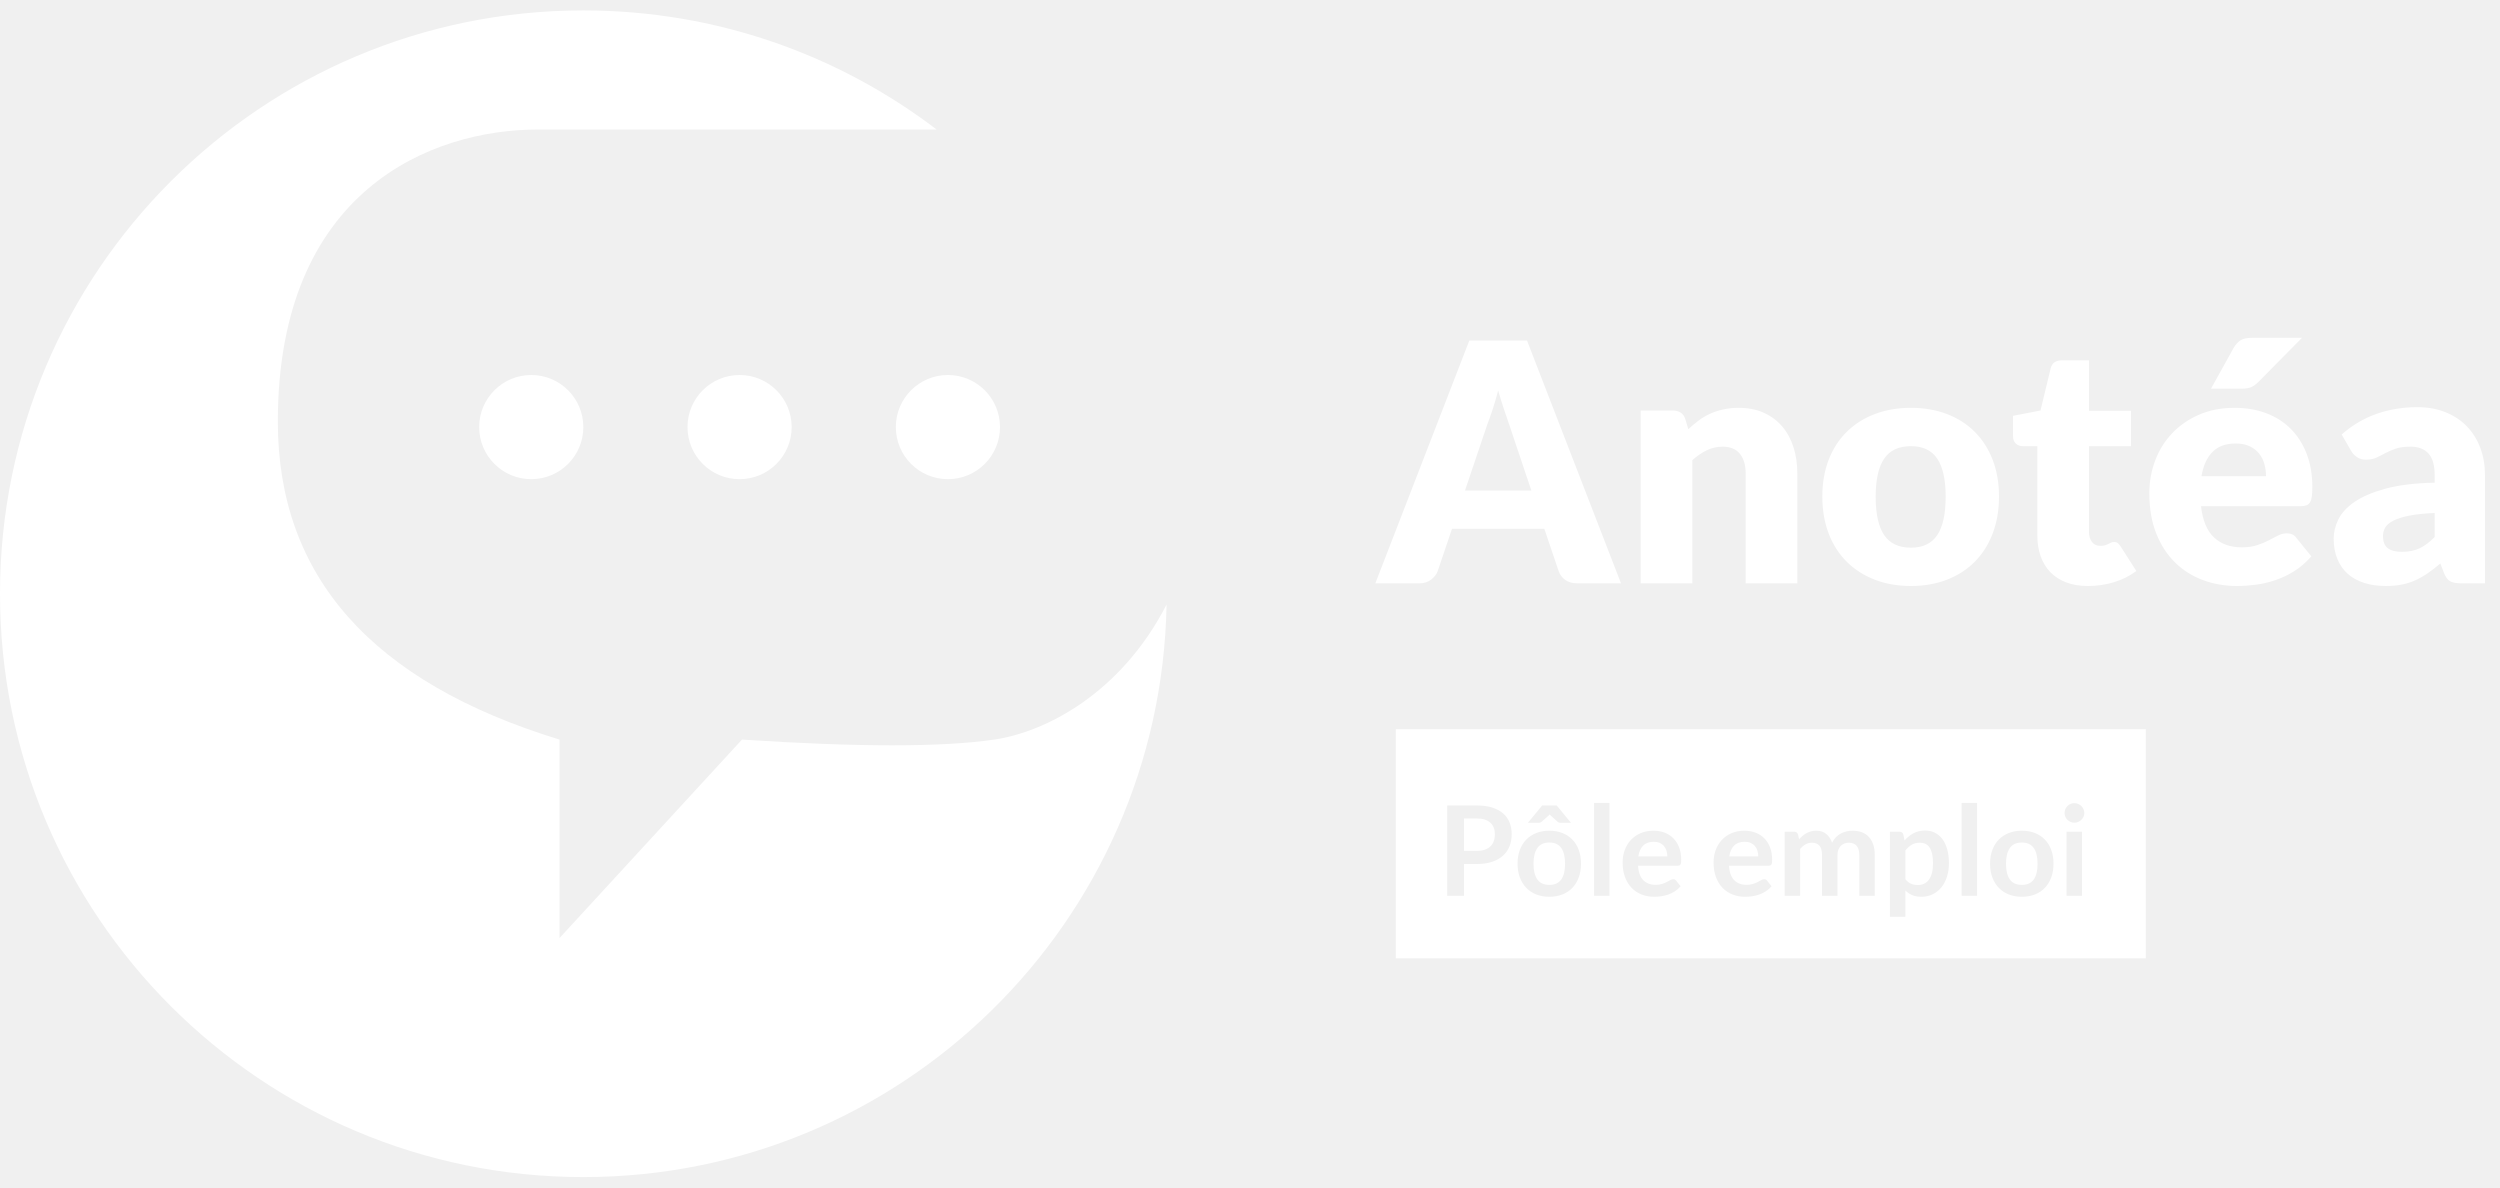
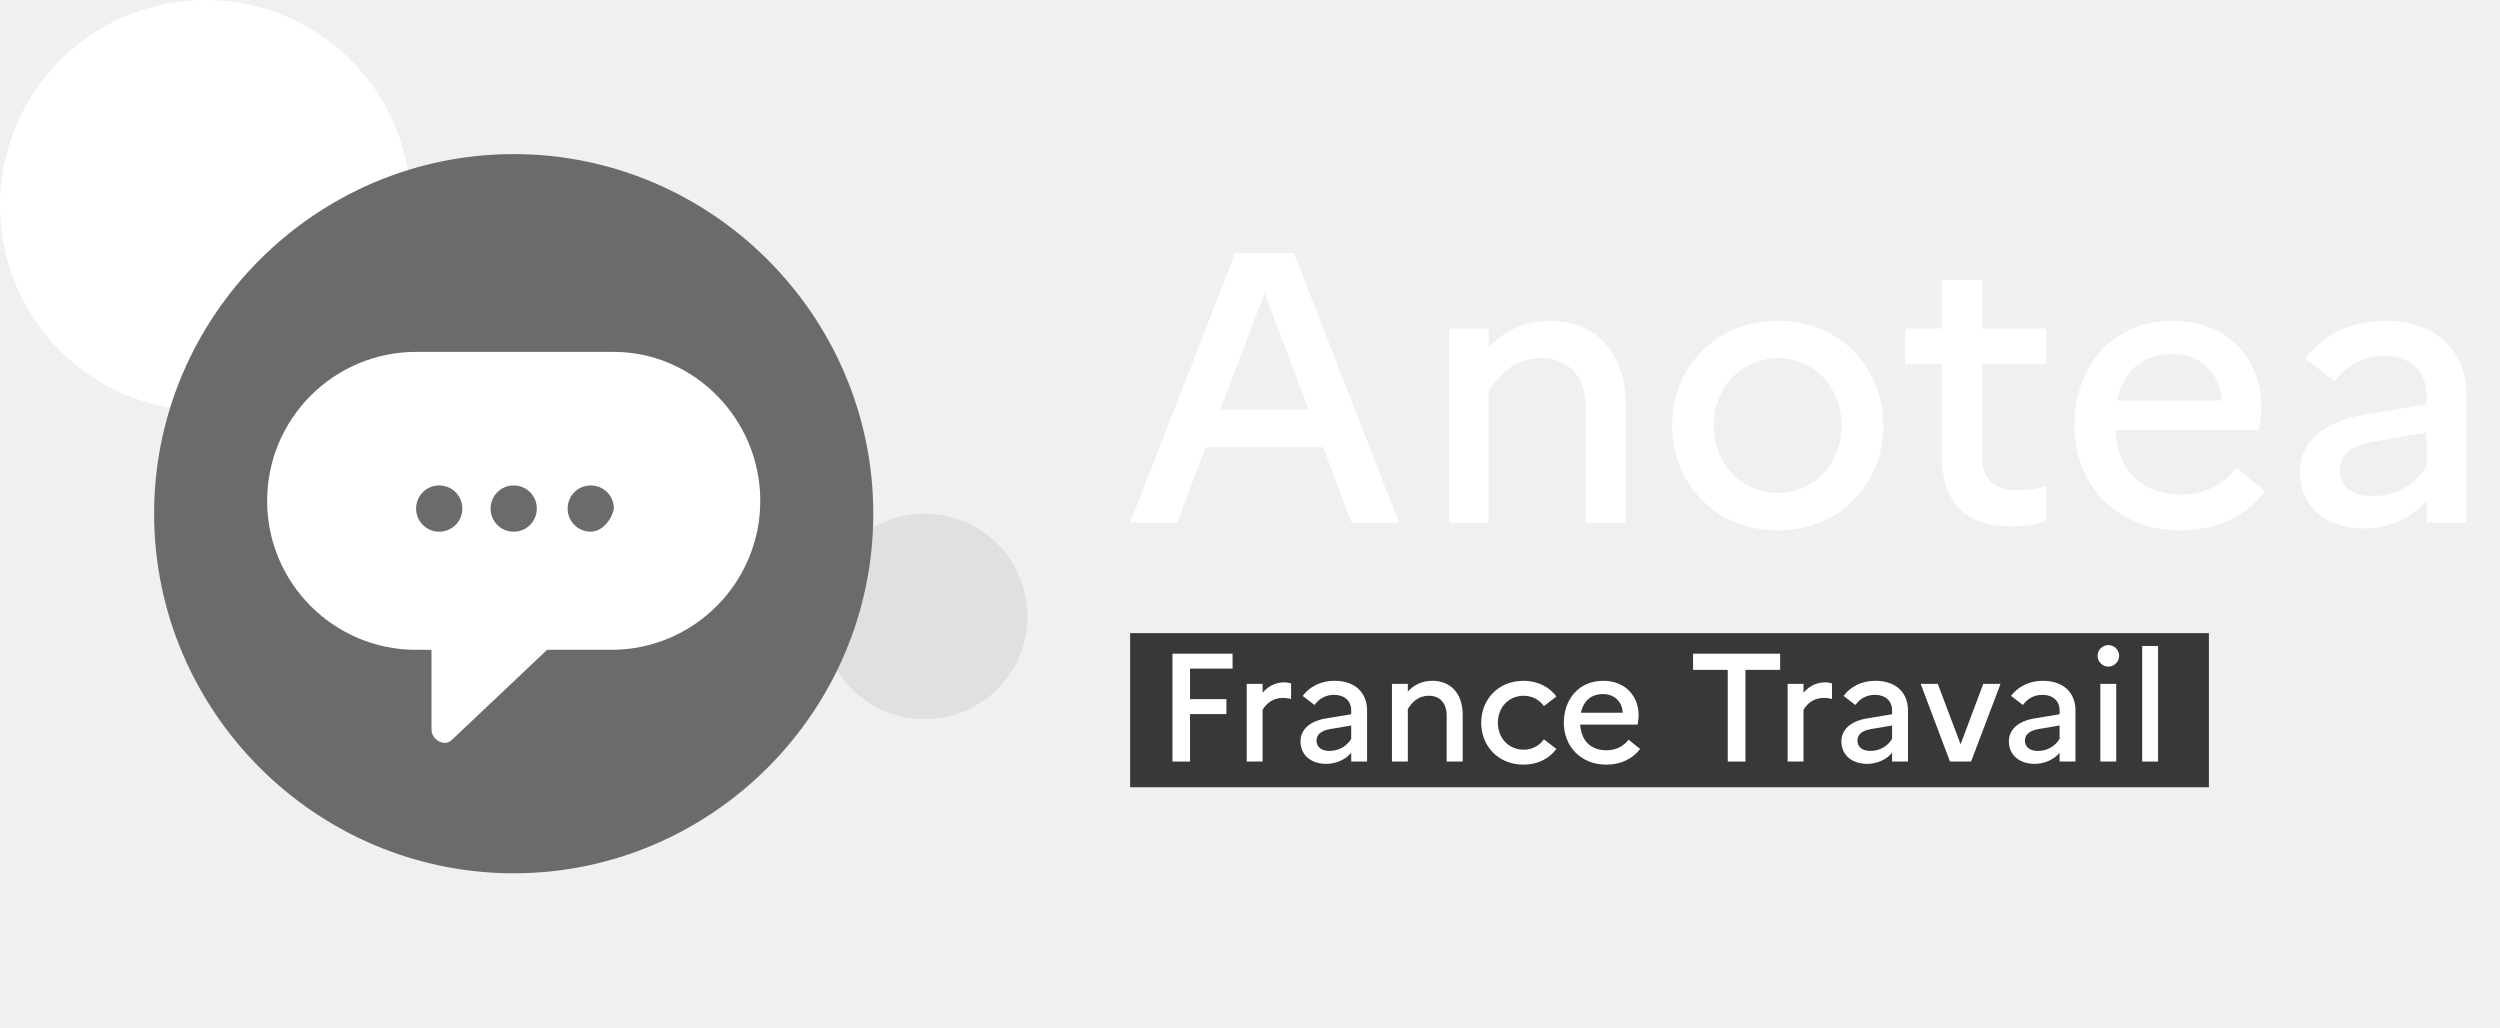
- <svg xmlns="http://www.w3.org/2000/svg" width="120px" height="57px" viewBox="0 0 120 57" version="1.1">
-   <g id="V2" stroke="none" stroke-width="1" fill="none" fill-rule="evenodd">
-     <g id="BO/Login-Empty" transform="translate(-165, -12)" fill="#FFFFFF">
-       <g id="logo" transform="translate(165, 12)">
-         <path d="M28,0.5 C34.374,0.5 40.25,2.63 44.956,6.216 L25.82,6.217 C20.725,6.217 13.336,9.113 13.336,20.24 C13.336,27.658 17.843,32.745 26.856,35.5 L26.856,35.5 L26.856,45.028 L35.615,35.5 C41.197,35.867 45.235,35.867 47.727,35.5 C50.185,35.138 53.804,33.287 55.995,29.019 C55.719,44.243 43.291,56.5 28,56.5 C12.536,56.5 2.22162039e-13,43.964 2.20268248e-13,28.5 C2.18374458e-13,13.036 12.536,0.5 28,0.5 Z M25.5,18 C26.881,18 28,19.119 28,20.5 C28,21.881 26.881,23 25.5,23 C24.119,23 23,21.881 23,20.5 C23,19.119 24.119,18 25.5,18 Z M35.5,18 C36.881,18 38,19.119 38,20.5 C38,21.881 36.881,23 35.5,23 C34.119,23 33,21.881 33,20.5 C33,19.119 34.119,18 35.5,18 Z M45.5,18 C46.881,18 48,19.119 48,20.5 C48,21.881 46.881,23 45.5,23 C44.119,23 43,21.881 43,20.5 C43,19.119 44.119,18 45.5,18 Z" fill-rule="nonzero" />
-         <path d="M77.808,28 L75.712,28 C75.477,28 75.284,27.945 75.132,27.836 C74.98,27.727 74.875,27.587 74.816,27.416 L74.128,25.384 L69.696,25.384 L69.008,27.416 C68.955,27.565 68.851,27.7 68.696,27.82 C68.541,27.94 68.352,28 68.128,28 L66.016,28 L70.528,16.344 L73.296,16.344 L77.808,28 Z M70.32,23.544 L73.504,23.544 L72.432,20.352 C72.363,20.149 72.281,19.911 72.188,19.636 C72.095,19.361 72.003,19.064 71.912,18.744 C71.827,19.069 71.739,19.371 71.648,19.648 C71.557,19.925 71.472,20.165 71.392,20.368 L70.32,23.544 Z M78.752,28 L78.752,19.704 L80.288,19.704 C80.443,19.704 80.572,19.739 80.676,19.808 C80.78,19.877 80.853,19.981 80.896,20.12 L81.04,20.6 C81.2,20.451 81.365,20.312 81.536,20.184 C81.707,20.056 81.889,19.948 82.084,19.86 C82.279,19.772 82.489,19.703 82.716,19.652 C82.943,19.601 83.189,19.576 83.456,19.576 C83.909,19.576 84.311,19.655 84.66,19.812 C85.009,19.969 85.304,20.188 85.544,20.468 C85.784,20.748 85.965,21.081 86.088,21.468 C86.211,21.855 86.272,22.275 86.272,22.728 L86.272,28 L83.792,28 L83.792,22.728 C83.792,22.323 83.699,22.007 83.512,21.78 C83.325,21.553 83.051,21.44 82.688,21.44 C82.416,21.44 82.16,21.499 81.92,21.616 C81.68,21.733 81.451,21.891 81.232,22.088 L81.232,28 L78.752,28 Z M91.728,19.576 C92.357,19.576 92.931,19.675 93.448,19.872 C93.965,20.069 94.409,20.352 94.78,20.72 C95.151,21.088 95.439,21.535 95.644,22.06 C95.849,22.585 95.952,23.176 95.952,23.832 C95.952,24.493 95.849,25.089 95.644,25.62 C95.439,26.151 95.151,26.601 94.78,26.972 C94.409,27.343 93.965,27.628 93.448,27.828 C92.931,28.028 92.357,28.128 91.728,28.128 C91.093,28.128 90.516,28.028 89.996,27.828 C89.476,27.628 89.028,27.343 88.652,26.972 C88.276,26.601 87.985,26.151 87.78,25.62 C87.575,25.089 87.472,24.493 87.472,23.832 C87.472,23.176 87.575,22.585 87.78,22.06 C87.985,21.535 88.276,21.088 88.652,20.72 C89.028,20.352 89.476,20.069 89.996,19.872 C90.516,19.675 91.093,19.576 91.728,19.576 Z M91.728,26.288 C92.299,26.288 92.719,26.087 92.988,25.684 C93.257,25.281 93.392,24.669 93.392,23.848 C93.392,23.027 93.257,22.416 92.988,22.016 C92.719,21.616 92.299,21.416 91.728,21.416 C91.141,21.416 90.712,21.616 90.44,22.016 C90.168,22.416 90.032,23.027 90.032,23.848 C90.032,24.669 90.168,25.281 90.44,25.684 C90.712,26.087 91.141,26.288 91.728,26.288 Z M100.224,28.128 C99.829,28.128 99.481,28.071 99.18,27.956 C98.879,27.841 98.625,27.679 98.42,27.468 C98.215,27.257 98.059,27.003 97.952,26.704 C97.845,26.405 97.792,26.072 97.792,25.704 L97.792,21.416 L97.088,21.416 C96.96,21.416 96.851,21.375 96.76,21.292 C96.669,21.209 96.624,21.088 96.624,20.928 L96.624,19.96 L97.944,19.704 L98.432,17.68 C98.496,17.424 98.677,17.296 98.976,17.296 L100.272,17.296 L100.272,19.72 L102.288,19.72 L102.288,21.416 L100.272,21.416 L100.272,25.536 C100.272,25.728 100.319,25.887 100.412,26.012 C100.505,26.137 100.64,26.2 100.816,26.2 C100.907,26.2 100.983,26.191 101.044,26.172 C101.105,26.153 101.159,26.132 101.204,26.108 C101.249,26.084 101.292,26.063 101.332,26.044 C101.372,26.025 101.419,26.016 101.472,26.016 C101.547,26.016 101.607,26.033 101.652,26.068 C101.697,26.103 101.744,26.157 101.792,26.232 L102.544,27.408 C102.224,27.648 101.864,27.828 101.464,27.948 C101.064,28.068 100.651,28.128 100.224,28.128 Z M107.264,19.576 C107.813,19.576 108.316,19.661 108.772,19.832 C109.228,20.003 109.62,20.251 109.948,20.576 C110.276,20.901 110.532,21.3 110.716,21.772 C110.9,22.244 110.992,22.779 110.992,23.376 C110.992,23.563 110.984,23.715 110.968,23.832 C110.952,23.949 110.923,24.043 110.88,24.112 C110.837,24.181 110.78,24.229 110.708,24.256 C110.636,24.283 110.544,24.296 110.432,24.296 L105.648,24.296 C105.728,24.989 105.939,25.492 106.28,25.804 C106.621,26.116 107.061,26.272 107.6,26.272 C107.888,26.272 108.136,26.237 108.344,26.168 C108.552,26.099 108.737,26.021 108.9,25.936 C109.063,25.851 109.212,25.773 109.348,25.704 C109.484,25.635 109.627,25.6 109.776,25.6 C109.973,25.6 110.123,25.672 110.224,25.816 L110.944,26.704 C110.688,26.997 110.412,27.236 110.116,27.42 C109.82,27.604 109.516,27.748 109.204,27.852 C108.892,27.956 108.58,28.028 108.268,28.068 C107.956,28.108 107.659,28.128 107.376,28.128 C106.795,28.128 106.249,28.033 105.74,27.844 C105.231,27.655 104.785,27.373 104.404,27 C104.023,26.627 103.721,26.163 103.5,25.608 C103.279,25.053 103.168,24.408 103.168,23.672 C103.168,23.117 103.263,22.592 103.452,22.096 C103.641,21.6 103.913,21.165 104.268,20.792 C104.623,20.419 105.052,20.123 105.556,19.904 C106.06,19.685 106.629,19.576 107.264,19.576 Z M107.312,21.288 C106.837,21.288 106.467,21.423 106.2,21.692 C105.933,21.961 105.757,22.349 105.672,22.856 L108.768,22.856 C108.768,22.659 108.743,22.467 108.692,22.28 C108.641,22.093 108.559,21.927 108.444,21.78 C108.329,21.633 108.179,21.515 107.992,21.424 C107.805,21.333 107.579,21.288 107.312,21.288 Z M110.496,16.216 L108.416,18.32 C108.293,18.443 108.176,18.529 108.064,18.58 C107.952,18.631 107.803,18.656 107.616,18.656 L106.128,18.656 L107.216,16.696 C107.307,16.541 107.413,16.423 107.536,16.34 C107.659,16.257 107.845,16.216 108.096,16.216 L110.496,16.216 Z M118.144,28 C117.909,28 117.732,27.968 117.612,27.904 C117.492,27.84 117.392,27.707 117.312,27.504 L117.136,27.048 C116.928,27.224 116.728,27.379 116.536,27.512 C116.344,27.645 116.145,27.759 115.94,27.852 C115.735,27.945 115.516,28.015 115.284,28.06 C115.052,28.105 114.795,28.128 114.512,28.128 C114.133,28.128 113.789,28.079 113.48,27.98 C113.171,27.881 112.908,27.736 112.692,27.544 C112.476,27.352 112.309,27.113 112.192,26.828 C112.075,26.543 112.016,26.213 112.016,25.84 C112.016,25.547 112.091,25.245 112.24,24.936 C112.389,24.627 112.648,24.345 113.016,24.092 C113.384,23.839 113.88,23.627 114.504,23.456 C115.128,23.285 115.915,23.189 116.864,23.168 L116.864,22.816 C116.864,22.331 116.764,21.98 116.564,21.764 C116.364,21.548 116.08,21.44 115.712,21.44 C115.419,21.44 115.179,21.472 114.992,21.536 C114.805,21.6 114.639,21.672 114.492,21.752 C114.345,21.832 114.203,21.904 114.064,21.968 C113.925,22.032 113.76,22.064 113.568,22.064 C113.397,22.064 113.252,22.023 113.132,21.94 C113.012,21.857 112.917,21.755 112.848,21.632 L112.4,20.856 C112.901,20.413 113.457,20.084 114.068,19.868 C114.679,19.652 115.333,19.544 116.032,19.544 C116.533,19.544 116.985,19.625 117.388,19.788 C117.791,19.951 118.132,20.177 118.412,20.468 C118.692,20.759 118.907,21.104 119.056,21.504 C119.205,21.904 119.28,22.341 119.28,22.816 L119.28,28 L118.144,28 Z M115.296,26.488 C115.616,26.488 115.896,26.432 116.136,26.32 C116.376,26.208 116.619,26.027 116.864,25.776 L116.864,24.624 C116.368,24.645 115.96,24.688 115.64,24.752 C115.32,24.816 115.067,24.896 114.88,24.992 C114.693,25.088 114.564,25.197 114.492,25.32 C114.42,25.443 114.384,25.576 114.384,25.72 C114.384,26.003 114.461,26.201 114.616,26.316 C114.771,26.431 114.997,26.488 115.296,26.488 Z" id="Anotéa" />
-         <g id="label-pe" transform="translate(67, 35)" fill-rule="nonzero">
-           <path d="M36,0 L36,11 L0,11 L0,0 L36,0 Z M25.412,4.865 C25.196,4.865 25.008,4.909 24.846,4.997 C24.685,5.085 24.543,5.2 24.419,5.342 L24.419,5.342 L24.359,5.057 C24.349,5.011 24.327,4.977 24.293,4.955 C24.259,4.933 24.218,4.922 24.17,4.922 L24.17,4.922 L23.717,4.922 L23.717,9.005 L24.458,9.005 L24.458,7.745 C24.554,7.839 24.662,7.912 24.784,7.965 C24.905,8.019 25.052,8.045 25.226,8.045 C25.428,8.045 25.61,8.005 25.773,7.923 C25.937,7.842 26.075,7.73 26.191,7.586 C26.306,7.442 26.394,7.272 26.456,7.076 C26.518,6.88 26.549,6.667 26.549,6.437 C26.549,6.185 26.522,5.962 26.466,5.766 C26.411,5.571 26.334,5.408 26.233,5.274 C26.131,5.141 26.012,5.04 25.872,4.97 C25.733,4.9 25.58,4.865 25.412,4.865 Z M7.37,4.874 C7.14,4.874 6.931,4.911 6.743,4.985 C6.555,5.059 6.395,5.164 6.261,5.3 C6.128,5.436 6.026,5.602 5.952,5.798 C5.879,5.994 5.843,6.213 5.843,6.455 C5.843,6.699 5.879,6.919 5.952,7.115 C6.026,7.311 6.128,7.478 6.261,7.616 C6.395,7.754 6.555,7.86 6.743,7.934 C6.931,8.008 7.14,8.045 7.37,8.045 C7.6,8.045 7.808,8.008 7.995,7.934 C8.183,7.86 8.342,7.754 8.474,7.616 C8.606,7.478 8.708,7.311 8.78,7.115 C8.852,6.919 8.888,6.699 8.888,6.455 C8.888,6.213 8.852,5.994 8.78,5.798 C8.708,5.602 8.606,5.436 8.474,5.3 C8.342,5.164 8.183,5.059 7.995,4.985 C7.808,4.911 7.6,4.874 7.37,4.874 Z M12.365,4.874 C12.135,4.874 11.929,4.914 11.745,4.994 C11.562,5.074 11.408,5.182 11.28,5.319 C11.153,5.457 11.056,5.617 10.988,5.803 C10.92,5.988 10.886,6.185 10.886,6.395 C10.886,6.665 10.925,6.902 11.003,7.107 C11.081,7.313 11.188,7.484 11.324,7.623 C11.46,7.763 11.62,7.867 11.804,7.939 C11.988,8.01 12.187,8.045 12.401,8.045 C12.509,8.045 12.62,8.037 12.736,8.021 C12.851,8.005 12.963,7.978 13.075,7.939 C13.186,7.899 13.292,7.848 13.394,7.782 C13.496,7.717 13.588,7.637 13.67,7.541 L13.67,7.541 L13.454,7.271 C13.438,7.249 13.419,7.232 13.397,7.22 C13.375,7.208 13.349,7.202 13.319,7.202 C13.273,7.202 13.226,7.216 13.177,7.244 C13.127,7.272 13.071,7.303 13.005,7.337 C12.94,7.371 12.865,7.402 12.777,7.43 C12.69,7.458 12.587,7.472 12.467,7.472 C12.223,7.472 12.027,7.398 11.879,7.25 C11.731,7.102 11.646,6.87 11.624,6.554 L11.624,6.554 L13.526,6.554 C13.56,6.554 13.588,6.55 13.61,6.54 C13.632,6.531 13.649,6.517 13.662,6.495 C13.676,6.474 13.684,6.446 13.69,6.409 C13.694,6.371 13.697,6.325 13.697,6.269 C13.697,6.047 13.664,5.85 13.598,5.676 C13.532,5.503 13.44,5.358 13.322,5.239 C13.204,5.119 13.064,5.029 12.9,4.967 C12.737,4.905 12.559,4.874 12.365,4.874 Z M16.73,4.874 C16.5,4.874 16.294,4.914 16.11,4.994 C15.927,5.074 15.773,5.182 15.646,5.319 C15.518,5.457 15.421,5.617 15.353,5.803 C15.285,5.988 15.251,6.185 15.251,6.395 C15.251,6.665 15.29,6.902 15.368,7.107 C15.446,7.313 15.553,7.484 15.689,7.623 C15.825,7.763 15.985,7.867 16.169,7.939 C16.353,8.01 16.552,8.045 16.766,8.045 C16.874,8.045 16.985,8.037 17.101,8.021 C17.216,8.005 17.328,7.978 17.439,7.939 C17.551,7.899 17.657,7.848 17.759,7.782 C17.861,7.717 17.953,7.637 18.035,7.541 L18.035,7.541 L17.819,7.271 C17.803,7.249 17.784,7.232 17.762,7.22 C17.74,7.208 17.714,7.202 17.684,7.202 C17.638,7.202 17.591,7.216 17.541,7.244 C17.492,7.272 17.436,7.303 17.37,7.337 C17.305,7.371 17.23,7.402 17.142,7.43 C17.055,7.458 16.952,7.472 16.832,7.472 C16.588,7.472 16.392,7.398 16.244,7.25 C16.096,7.102 16.011,6.87 15.989,6.554 L15.989,6.554 L17.891,6.554 C17.925,6.554 17.953,6.55 17.975,6.54 C17.997,6.531 18.014,6.517 18.027,6.495 C18.041,6.474 18.049,6.446 18.055,6.409 C18.059,6.371 18.062,6.325 18.062,6.269 C18.062,6.047 18.029,5.85 17.963,5.676 C17.897,5.503 17.805,5.358 17.687,5.239 C17.569,5.119 17.429,5.029 17.265,4.967 C17.102,4.905 16.924,4.874 16.73,4.874 Z M30.05,4.874 C29.82,4.874 29.611,4.911 29.423,4.985 C29.235,5.059 29.075,5.164 28.942,5.3 C28.808,5.436 28.706,5.602 28.633,5.798 C28.559,5.994 28.523,6.213 28.523,6.455 C28.523,6.699 28.559,6.919 28.633,7.115 C28.706,7.311 28.808,7.478 28.942,7.616 C29.075,7.754 29.235,7.86 29.423,7.934 C29.611,8.008 29.82,8.045 30.05,8.045 C30.28,8.045 30.488,8.008 30.675,7.934 C30.863,7.86 31.022,7.754 31.154,7.616 C31.286,7.478 31.388,7.311 31.46,7.115 C31.532,6.919 31.568,6.699 31.568,6.455 C31.568,6.213 31.532,5.994 31.46,5.798 C31.388,5.602 31.286,5.436 31.154,5.3 C31.022,5.164 30.863,5.059 30.675,4.985 C30.488,4.911 30.28,4.874 30.05,4.874 Z M3.878,3.662 L2.465,3.662 L2.465,8 L3.272,8 L3.272,6.473 L3.878,6.473 C4.16,6.473 4.406,6.438 4.616,6.368 C4.826,6.298 5.001,6.2 5.141,6.074 C5.281,5.948 5.386,5.798 5.456,5.622 C5.526,5.447 5.561,5.255 5.561,5.045 C5.561,4.843 5.528,4.657 5.462,4.487 C5.396,4.317 5.294,4.171 5.156,4.049 C5.018,3.927 4.843,3.832 4.631,3.764 C4.419,3.696 4.168,3.662 3.878,3.662 L3.878,3.662 Z M10.256,3.542 L9.515,3.542 L9.515,8 L10.256,8 L10.256,3.542 Z M21.926,4.874 C21.828,4.874 21.731,4.885 21.634,4.907 C21.536,4.929 21.445,4.963 21.359,5.009 C21.273,5.055 21.194,5.114 21.122,5.188 C21.05,5.261 20.99,5.348 20.942,5.45 C20.88,5.276 20.787,5.137 20.662,5.032 C20.536,4.926 20.377,4.874 20.183,4.874 C20.091,4.874 20.007,4.884 19.93,4.905 C19.852,4.927 19.781,4.955 19.713,4.991 C19.646,5.027 19.584,5.07 19.524,5.12 C19.465,5.17 19.409,5.225 19.355,5.285 L19.355,5.285 L19.307,5.057 C19.277,4.967 19.214,4.922 19.118,4.922 L19.118,4.922 L18.665,4.922 L18.665,8 L19.406,8 L19.406,5.747 C19.486,5.655 19.572,5.583 19.666,5.529 C19.759,5.476 19.858,5.45 19.964,5.45 C20.126,5.45 20.248,5.497 20.331,5.591 C20.415,5.685 20.456,5.835 20.456,6.041 L20.456,6.041 L20.456,8 L21.2,8 L21.2,6.041 C21.2,5.945 21.214,5.86 21.242,5.786 C21.27,5.712 21.308,5.651 21.358,5.601 C21.407,5.552 21.463,5.515 21.529,5.489 C21.594,5.463 21.664,5.45 21.74,5.45 C21.906,5.45 22.032,5.499 22.118,5.598 C22.204,5.698 22.247,5.845 22.247,6.041 L22.247,6.041 L22.247,8 L22.988,8 L22.988,6.041 C22.988,5.855 22.965,5.69 22.918,5.546 C22.87,5.402 22.802,5.28 22.712,5.18 C22.622,5.08 22.511,5.004 22.379,4.952 C22.247,4.9 22.096,4.874 21.926,4.874 Z M27.899,3.542 L27.158,3.542 L27.158,8 L27.899,8 L27.899,3.542 Z M32.936,4.922 L32.195,4.922 L32.195,8 L32.936,8 L32.936,4.922 Z M25.157,5.45 C25.255,5.45 25.342,5.468 25.419,5.504 C25.497,5.54 25.562,5.597 25.616,5.675 C25.67,5.753 25.711,5.854 25.741,5.979 C25.77,6.105 25.784,6.257 25.784,6.437 C25.784,6.615 25.767,6.769 25.733,6.901 C25.699,7.032 25.651,7.14 25.587,7.226 C25.524,7.312 25.448,7.376 25.357,7.418 C25.265,7.46 25.164,7.481 25.052,7.481 C24.938,7.481 24.832,7.461 24.733,7.42 C24.633,7.378 24.542,7.306 24.458,7.202 L24.458,7.202 L24.458,5.822 C24.552,5.704 24.653,5.613 24.762,5.548 C24.872,5.482 25.003,5.45 25.157,5.45 Z M7.37,5.441 C7.626,5.441 7.815,5.528 7.939,5.702 C8.062,5.876 8.123,6.129 8.123,6.461 C8.123,6.793 8.062,7.045 7.939,7.217 C7.815,7.389 7.626,7.475 7.37,7.475 C7.11,7.475 6.918,7.389 6.794,7.215 C6.67,7.042 6.608,6.791 6.608,6.461 C6.608,6.131 6.67,5.879 6.794,5.704 C6.918,5.528 7.11,5.441 7.37,5.441 Z M30.05,5.441 C30.306,5.441 30.495,5.528 30.619,5.702 C30.742,5.876 30.803,6.129 30.803,6.461 C30.803,6.793 30.742,7.045 30.619,7.217 C30.495,7.389 30.306,7.475 30.05,7.475 C29.79,7.475 29.598,7.389 29.474,7.215 C29.35,7.042 29.288,6.791 29.288,6.461 C29.288,6.131 29.35,5.879 29.474,5.704 C29.598,5.528 29.79,5.441 30.05,5.441 Z M12.38,5.405 C12.49,5.405 12.586,5.423 12.668,5.46 C12.75,5.498 12.818,5.548 12.872,5.612 C12.926,5.676 12.966,5.75 12.992,5.835 C13.018,5.921 13.031,6.011 13.031,6.107 L13.031,6.107 L11.639,6.107 C11.673,5.883 11.751,5.71 11.873,5.588 C11.995,5.466 12.164,5.405 12.38,5.405 Z M16.745,5.405 C16.855,5.405 16.951,5.423 17.033,5.46 C17.115,5.498 17.183,5.548 17.237,5.612 C17.291,5.676 17.331,5.75 17.357,5.835 C17.383,5.921 17.396,6.011 17.396,6.107 L17.396,6.107 L16.004,6.107 C16.038,5.883 16.116,5.71 16.238,5.588 C16.36,5.466 16.529,5.405 16.745,5.405 Z M3.878,4.286 C4.026,4.286 4.155,4.303 4.265,4.338 C4.375,4.374 4.466,4.424 4.538,4.49 C4.61,4.556 4.664,4.636 4.7,4.73 C4.736,4.824 4.754,4.929 4.754,5.045 C4.754,5.167 4.736,5.277 4.7,5.377 C4.664,5.476 4.61,5.559 4.538,5.628 C4.466,5.698 4.375,5.75 4.265,5.787 C4.155,5.825 4.026,5.843 3.878,5.843 L3.878,5.843 L3.272,5.843 L3.272,4.286 Z M7.721,3.662 L7.025,3.662 L6.338,4.496 L6.851,4.496 C6.881,4.496 6.909,4.491 6.936,4.479 C6.964,4.468 6.985,4.456 7.001,4.442 L7.001,4.442 L7.322,4.157 C7.332,4.147 7.342,4.137 7.354,4.127 C7.365,4.117 7.375,4.105 7.385,4.091 C7.395,4.105 7.405,4.117 7.417,4.127 L7.417,4.127 L7.448,4.157 L7.763,4.442 C7.801,4.478 7.851,4.496 7.913,4.496 L7.913,4.496 L8.408,4.496 L7.721,3.662 Z M32.567,3.551 C32.503,3.551 32.443,3.563 32.386,3.588 C32.328,3.614 32.279,3.647 32.237,3.689 C32.195,3.731 32.162,3.781 32.136,3.839 C32.111,3.897 32.099,3.959 32.099,4.025 C32.099,4.089 32.111,4.149 32.136,4.205 C32.162,4.261 32.195,4.31 32.237,4.352 C32.279,4.394 32.328,4.427 32.386,4.452 C32.443,4.478 32.503,4.49 32.567,4.49 C32.633,4.49 32.695,4.478 32.753,4.452 C32.811,4.427 32.861,4.394 32.904,4.352 C32.948,4.31 32.982,4.261 33.008,4.205 C33.034,4.149 33.047,4.089 33.047,4.025 C33.047,3.959 33.034,3.897 33.008,3.839 C32.982,3.781 32.948,3.731 32.904,3.689 C32.861,3.647 32.811,3.614 32.753,3.588 C32.695,3.563 32.633,3.551 32.567,3.551 Z" id="Combined-Shape" />
-         </g>
-       </g>
-     </g>
+ <svg xmlns="http://www.w3.org/2000/svg" width="146" height="60" viewBox="0 0 146 60" fill="none">
+   <g clip-path="url(#clip0_6540_2930)">
+     <path d="M66 30.525L72.142 14.775H75.562L81.705 30.525H78.938L77.272 26.115H70.41L68.745 30.525H66ZM71.265 23.91H76.418L73.853 17.115L71.265 23.91Z" fill="white" />
+     <path d="M84.622 30.525V19.185H86.939V20.288C87.794 19.387 88.919 18.735 90.539 18.735C93.037 18.735 94.949 20.422 94.949 23.707V30.525H92.609V23.797C92.609 21.997 91.619 20.918 89.999 20.918C88.447 20.918 87.524 21.885 86.939 22.875V30.525H84.622Z" fill="white" />
+     <path d="M103.817 18.735C107.507 18.735 109.982 21.503 109.982 24.855C109.982 28.207 107.507 30.975 103.817 30.975C100.15 30.975 97.652 28.207 97.652 24.855C97.652 21.503 100.15 18.735 103.817 18.735ZM103.84 28.793C105.977 28.793 107.552 27.015 107.552 24.855C107.552 22.65 105.977 20.918 103.84 20.918C101.657 20.918 100.082 22.672 100.082 24.855C100.082 27.038 101.657 28.793 103.84 28.793Z" fill="white" />
+     <path d="M113.4 26.587V21.277H111.262V19.185H113.4V16.35H115.74V19.185H119.497V21.277H115.74V26.587C115.74 28.117 116.55 28.613 117.81 28.613C118.575 28.613 119.092 28.523 119.497 28.365V30.413C118.957 30.637 118.327 30.75 117.45 30.75C114.795 30.75 113.4 29.355 113.4 26.587Z" fill="white" />
+     <path d="M132.279 28.68C131.221 30.098 129.489 30.975 127.374 30.975C123.459 30.975 121.141 28.163 121.141 24.855C121.141 21.457 123.301 18.735 126.901 18.735C130.029 18.735 132.054 20.872 132.054 23.753C132.054 24.27 131.986 24.788 131.896 25.125H123.526C123.684 27.6 125.191 28.883 127.374 28.883C128.746 28.883 129.894 28.275 130.591 27.33L132.279 28.68ZM126.856 20.67C125.169 20.67 123.999 21.637 123.639 23.392H129.736C129.691 21.975 128.679 20.67 126.856 20.67Z" fill="white" />
+     <path d="M138.088 30.863C135.838 30.863 134.308 29.58 134.308 27.578C134.308 25.867 135.636 24.63 138.043 24.225L141.711 23.617V23.032C141.711 21.637 140.676 20.782 139.213 20.782C137.976 20.782 137.008 21.345 136.356 22.267L134.623 20.94C135.636 19.59 137.256 18.735 139.281 18.735C142.341 18.735 144.028 20.535 144.028 23.032V30.525H141.711V29.242C140.901 30.233 139.483 30.863 138.088 30.863ZM136.648 27.488C136.648 28.365 137.346 28.973 138.516 28.973C139.933 28.973 141.036 28.297 141.711 27.218V25.26L138.651 25.777C137.233 26.025 136.648 26.633 136.648 27.488Z" fill="white" />
+     <rect x="66" y="36.975" width="63" height="9" fill="#383838" />
+     <path d="M68.472 44.475V38.175H71.982V39.048H69.498V40.83H71.622V41.703H69.498V44.475H68.472Z" fill="white" />
+     <path d="M72.809 44.475V39.939H73.736V40.452C74.051 40.101 74.447 39.849 75.005 39.849C75.149 39.849 75.284 39.876 75.401 39.912V40.821C75.257 40.785 75.113 40.758 74.924 40.758C74.348 40.758 73.97 41.064 73.736 41.451V44.475H72.809Z" fill="white" />
+     <path d="M77.461 44.61C76.561 44.61 75.949 44.097 75.949 43.296C75.949 42.612 76.48 42.117 77.443 41.955L78.91 41.712V41.478C78.91 40.92 78.496 40.578 77.911 40.578C77.416 40.578 77.029 40.803 76.768 41.172L76.075 40.641C76.48 40.101 77.128 39.759 77.938 39.759C79.162 39.759 79.837 40.479 79.837 41.478V44.475H78.91V43.962C78.586 44.358 78.019 44.61 77.461 44.61ZM76.885 43.26C76.885 43.611 77.164 43.854 77.632 43.854C78.199 43.854 78.64 43.584 78.91 43.152V42.369L77.686 42.576C77.119 42.675 76.885 42.918 76.885 43.26Z" fill="white" />
+     <path d="M81.29 44.475V39.939H82.217V40.38C82.559 40.02 83.009 39.759 83.657 39.759C84.656 39.759 85.421 40.434 85.421 41.748V44.475H84.485V41.784C84.485 41.064 84.089 40.632 83.441 40.632C82.82 40.632 82.451 41.019 82.217 41.415V44.475H81.29Z" fill="white" />
+     <path d="M88.987 43.782C89.499 43.782 89.913 43.53 90.165 43.179L90.894 43.737C90.481 44.295 89.814 44.655 88.978 44.655C87.457 44.655 86.502 43.53 86.502 42.207C86.502 40.884 87.457 39.759 88.978 39.759C89.805 39.759 90.481 40.119 90.894 40.677L90.165 41.235C89.913 40.884 89.499 40.632 88.978 40.632C88.105 40.632 87.475 41.316 87.475 42.207C87.475 43.107 88.105 43.782 88.987 43.782Z" fill="white" />
+     <path d="M95.783 43.737C95.36 44.304 94.667 44.655 93.821 44.655C92.255 44.655 91.328 43.53 91.328 42.207C91.328 40.848 92.192 39.759 93.632 39.759C94.883 39.759 95.693 40.614 95.693 41.766C95.693 41.973 95.666 42.18 95.63 42.315H92.282C92.345 43.305 92.948 43.818 93.821 43.818C94.37 43.818 94.829 43.575 95.108 43.197L95.783 43.737ZM93.614 40.533C92.939 40.533 92.471 40.92 92.327 41.622H94.766C94.748 41.055 94.343 40.533 93.614 40.533Z" fill="white" />
+     <path d="M98.875 39.12V38.175H103.96V39.12H101.935V44.475H100.9V39.12H98.875Z" fill="white" />
+     <path d="M104.397 44.475V39.939H105.324V40.452C105.639 40.101 106.035 39.849 106.593 39.849C106.737 39.849 106.872 39.876 106.989 39.912V40.821C106.845 40.785 106.701 40.758 106.512 40.758C105.936 40.758 105.558 41.064 105.324 41.451V44.475H104.397Z" fill="white" />
+     <path d="M109.049 44.61C108.149 44.61 107.537 44.097 107.537 43.296C107.537 42.612 108.068 42.117 109.031 41.955L110.498 41.712V41.478C110.498 40.92 110.084 40.578 109.499 40.578C109.004 40.578 108.617 40.803 108.356 41.172L107.663 40.641C108.068 40.101 108.716 39.759 109.526 39.759C110.75 39.759 111.425 40.479 111.425 41.478V44.475H110.498V43.962C110.174 44.358 109.607 44.61 109.049 44.61ZM108.473 43.26C108.473 43.611 108.752 43.854 109.22 43.854C109.787 43.854 110.228 43.584 110.498 43.152V42.369L109.274 42.576C108.707 42.675 108.473 42.918 108.473 43.26Z" fill="white" />
+     <path d="M112.168 39.939H113.167L114.499 43.467L115.822 39.939H116.83L115.111 44.475H113.878L112.168 39.939Z" fill="white" />
+     <path d="M118.831 44.61C117.931 44.61 117.319 44.097 117.319 43.296C117.319 42.612 117.85 42.117 118.813 41.955L120.28 41.712V41.478C120.28 40.92 119.866 40.578 119.281 40.578C118.786 40.578 118.399 40.803 118.138 41.172L117.445 40.641C117.85 40.101 118.498 39.759 119.308 39.759C120.532 39.759 121.207 40.479 121.207 41.478V44.475H120.28V43.962C119.956 44.358 119.389 44.61 118.831 44.61ZM118.255 43.26C118.255 43.611 118.534 43.854 119.002 43.854C119.569 43.854 120.01 43.584 120.28 43.152V42.369L119.056 42.576C118.489 42.675 118.255 42.918 118.255 43.26Z" fill="white" />
+     <path d="M123.128 38.931C122.786 38.931 122.498 38.643 122.498 38.301C122.498 37.959 122.786 37.671 123.128 37.671C123.47 37.671 123.758 37.959 123.758 38.301C123.758 38.643 123.47 38.931 123.128 38.931ZM122.66 44.475V39.939H123.587V44.475H122.66Z" fill="white" />
+     <path d="M125.104 44.475V37.725H126.031V44.475H125.104Z" fill="white" />
+     <path d="M21.809 18.914C17.995 24.333 10.505 25.622 5.086 21.809C-0.333 17.995 -1.622 10.505 2.191 5.086C6.005 -0.333 13.495 -1.622 18.914 2.191C24.333 6.005 25.622 13.495 21.809 18.914Z" fill="white" />
+     <path d="M58.37 40.117C56.092 42.528 52.294 42.636 49.883 40.37C47.472 38.092 47.364 34.294 49.63 31.883C51.908 29.472 55.706 29.364 58.117 31.63C60.528 33.908 60.636 37.706 58.37 40.117Z" fill="#E0E0E0" />
+     <path d="M51 30C51 41.55 41.55 51 30 51C18.45 51 9 41.55 9 30C9 18.45 18.45 9 30 9C41.55 9 51 18.45 51 30Z" fill="#6B6B6B" />
+     <path d="M35.85 20.55H24.3C19.5 20.55 15.6 24.45 15.6 29.25C15.6 34.05 19.5 37.95 24.3 37.95H25.2V42.6C25.2 43.2 25.95 43.65 26.4 43.2L31.95 37.95H35.7C40.5 37.95 44.4 34.05 44.4 29.25C44.4 24.45 40.5 20.55 35.85 20.55ZM25.65 31.05C24.9 31.05 24.3 30.45 24.3 29.7C24.3 28.95 24.9 28.35 25.65 28.35C26.4 28.35 27 28.95 27 29.7C27 30.45 26.4 31.05 25.65 31.05ZM30 31.05C29.25 31.05 28.65 30.45 28.65 29.7C28.65 28.95 29.25 28.35 30 28.35C30.75 28.35 31.35 28.95 31.35 29.7C31.35 30.45 30.75 31.05 30 31.05ZM34.5 31.05C33.75 31.05 33.15 30.45 33.15 29.7C33.15 28.95 33.75 28.35 34.5 28.35C35.25 28.35 35.85 28.95 35.85 29.7C35.7 30.45 35.1 31.05 34.5 31.05Z" fill="white" />
  </g>
+   <defs>
+     <clipPath id="clip0_6540_2930">
+       <rect width="145.5" height="60" fill="white" />
+     </clipPath>
+   </defs>
</svg>
